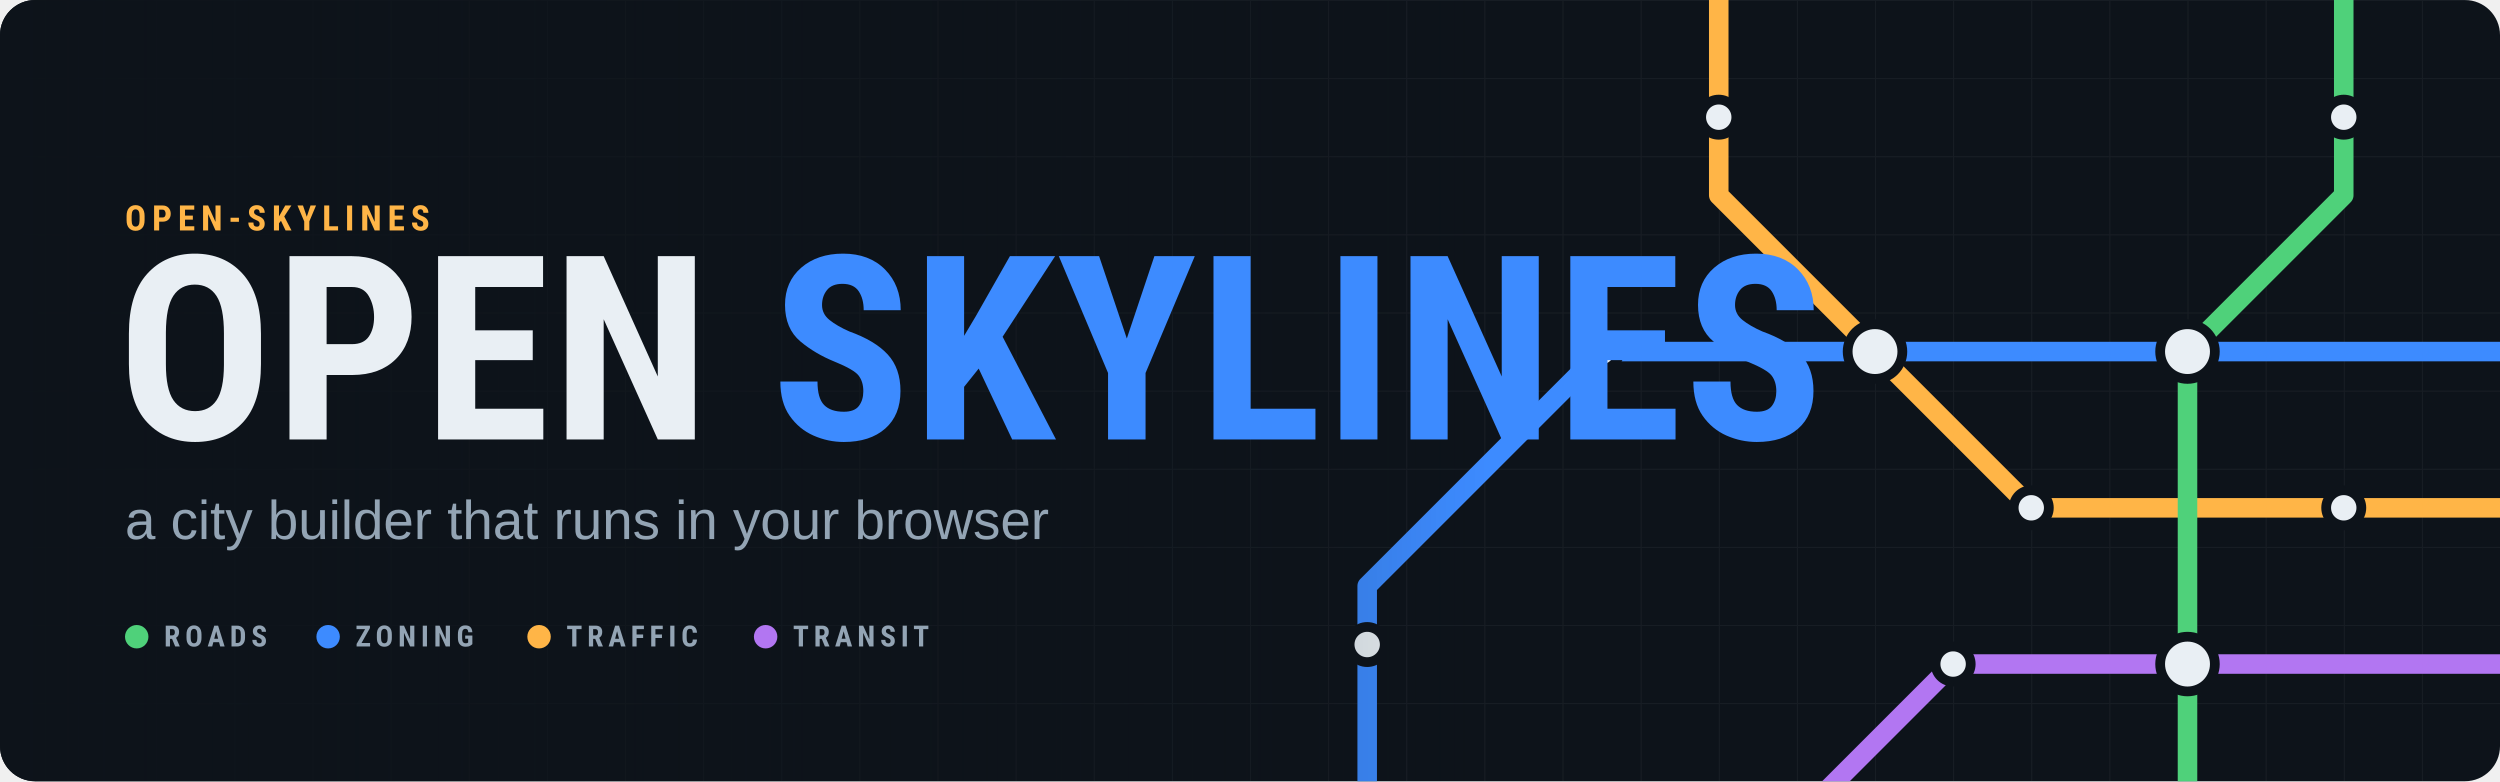
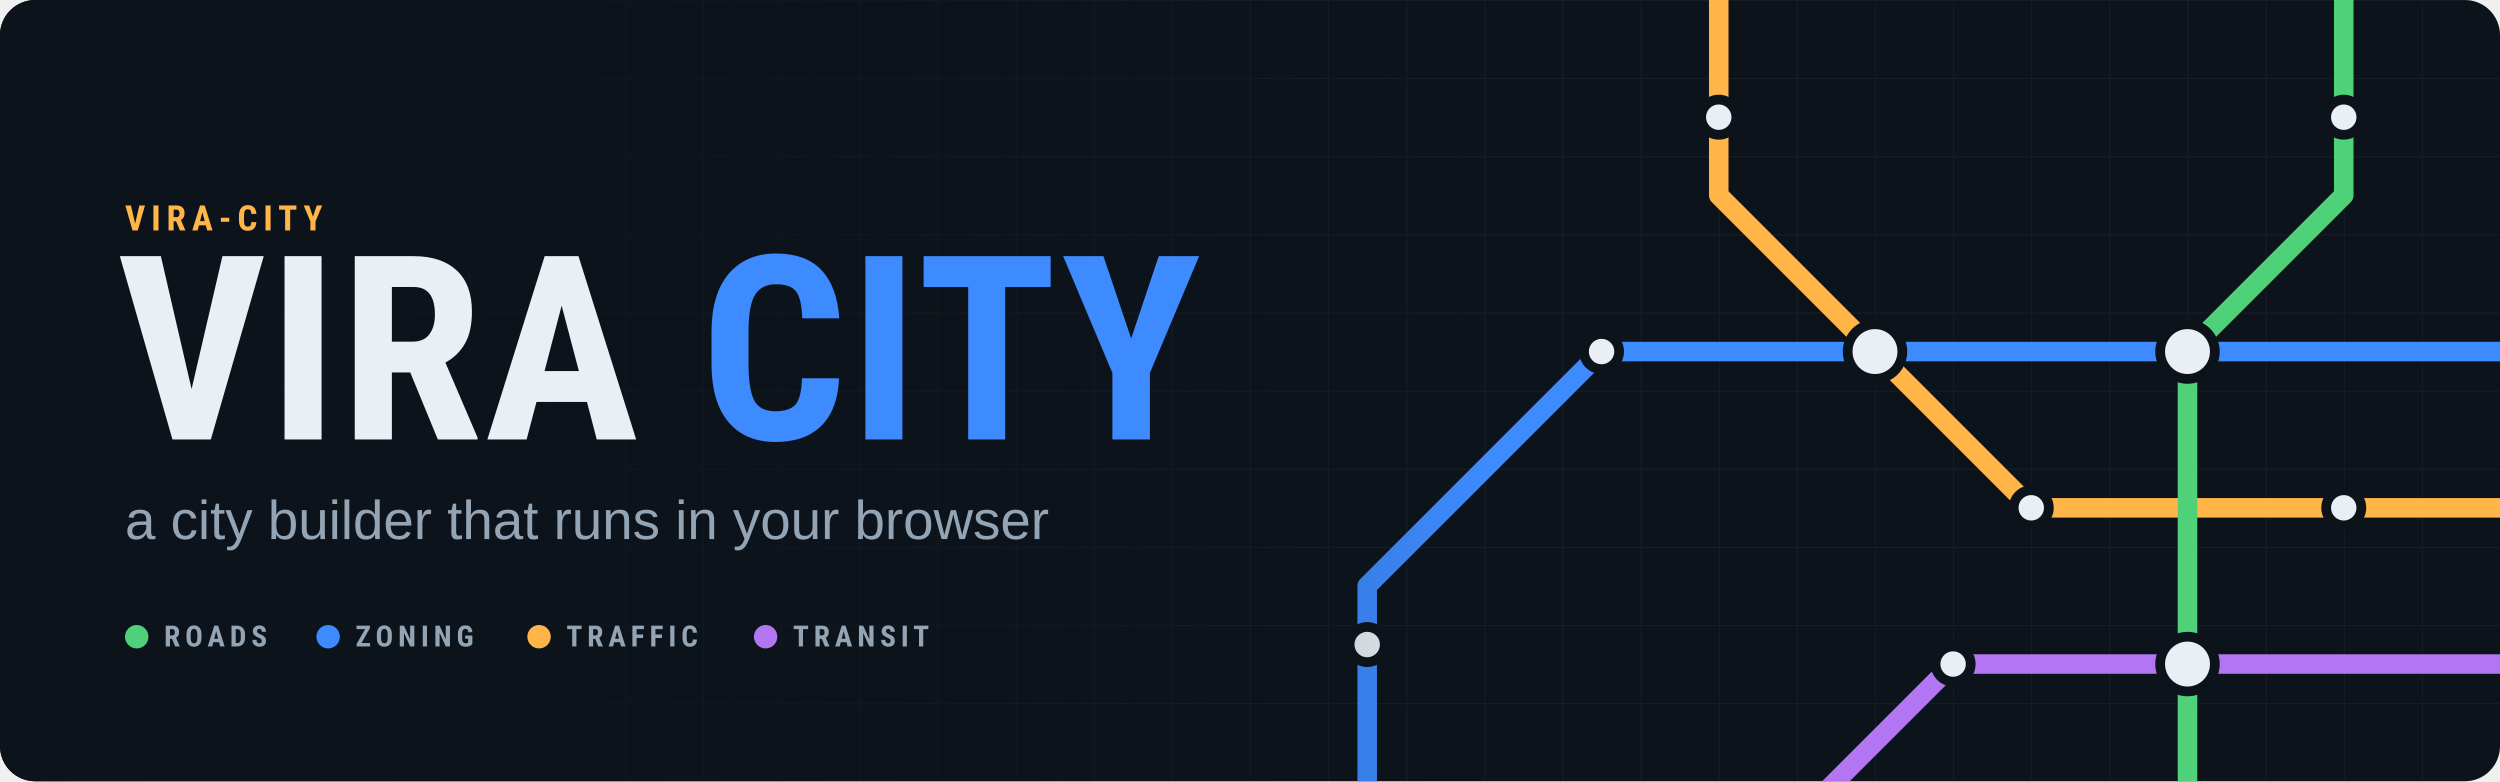
<svg xmlns="http://www.w3.org/2000/svg" width="1280" height="400" viewBox="0 0 1280 400">
  <defs>
    <pattern id="grid" width="40" height="40" patternUnits="userSpaceOnUse">
      <path d="M40 0H0V40" fill="none" stroke="#ffffff" stroke-opacity="0.045" stroke-width="1" />
    </pattern>
    <linearGradient id="fade" x1="0" x2="1" y1="0" y2="0">
      <stop offset="0" stop-color="#0d131a" stop-opacity="1" />
      <stop offset="0.5" stop-color="#0d131a" stop-opacity="0.6" />
      <stop offset="1" stop-color="#0d131a" stop-opacity="0" />
    </linearGradient>
    <clipPath id="card">
      <rect width="1280" height="400" rx="18" />
    </clipPath>
  </defs>
  <g clip-path="url(#card)">
    <rect width="1280" height="400" fill="#0d131a" />
    <rect width="1280" height="400" fill="url(#grid)" />
    <g fill="none" stroke-width="10" stroke-linecap="round" stroke-linejoin="round">
      <path d="M700 420V300L820 180H1300" stroke="#3d8bff" />
      <path d="M880 -20V100L1040 260H1300" stroke="#ffb547" />
      <path d="M1200 -20V100L1120 180V420" stroke="#4fd17a" />
      <path d="M1300 340H1000L920 420" stroke="#b276f2" />
    </g>
    <g fill="#e9eff4" stroke="#0d131a" stroke-width="5">
      <circle cx="820" cy="180" r="9" />
      <circle cx="880" cy="60" r="9" />
      <circle cx="1040" cy="260" r="9" />
      <circle cx="1200" cy="60" r="9" />
      <circle cx="1200" cy="260" r="9" />
      <circle cx="1000" cy="340" r="9" />
      <circle cx="700" cy="330" r="9" />
      <circle cx="960" cy="180" r="14" />
      <circle cx="1120" cy="180" r="14" />
      <circle cx="1120" cy="340" r="14" />
    </g>
    <rect width="760" height="400" fill="url(#fade)" />
    <g font-family="'Barlow Condensed','Roboto Condensed','Arial Narrow','Helvetica Neue',Arial,sans-serif">
-       <text x="64" y="118" fill="#ffb547" font-size="18" font-weight="700" letter-spacing="3">OPEN-SKYLINES</text>
-       <text x="60" y="225" fill="#e9eff4" font-size="132" font-weight="700" letter-spacing="1" textLength="640" lengthAdjust="spacingAndGlyphs">OPEN <tspan fill="#3d8bff">SKYLINES</tspan>
+       <text x="64" y="118" fill="#ffb547" font-size="18" font-weight="700" letter-spacing="3">VIRA-CITY</text>
+       <text x="60" y="225" fill="#e9eff4" font-size="132" font-weight="700" letter-spacing="1" textLength="480" lengthAdjust="spacingAndGlyphs">VIRA <tspan fill="#3d8bff">CITY</tspan>
      </text>
      <text x="64" y="276" fill="#93a4b4" font-size="28" font-family="'Barlow','Segoe UI','Helvetica Neue',Arial,sans-serif">a city builder that runs in your browser</text>
      <g font-size="15" font-weight="700" letter-spacing="2.5">
        <circle cx="70" cy="326" r="6" fill="#4fd17a" />
        <text x="84" y="331" fill="#93a4b4">ROADS</text>
        <circle cx="168" cy="326" r="6" fill="#3d8bff" />
        <text x="182" y="331" fill="#93a4b4">ZONING</text>
        <circle cx="276" cy="326" r="6" fill="#ffb547" />
        <text x="290" y="331" fill="#93a4b4">TRAFFIC</text>
        <circle cx="392" cy="326" r="6" fill="#b276f2" />
        <text x="406" y="331" fill="#93a4b4">TRANSIT</text>
      </g>
    </g>
  </g>
</svg>
